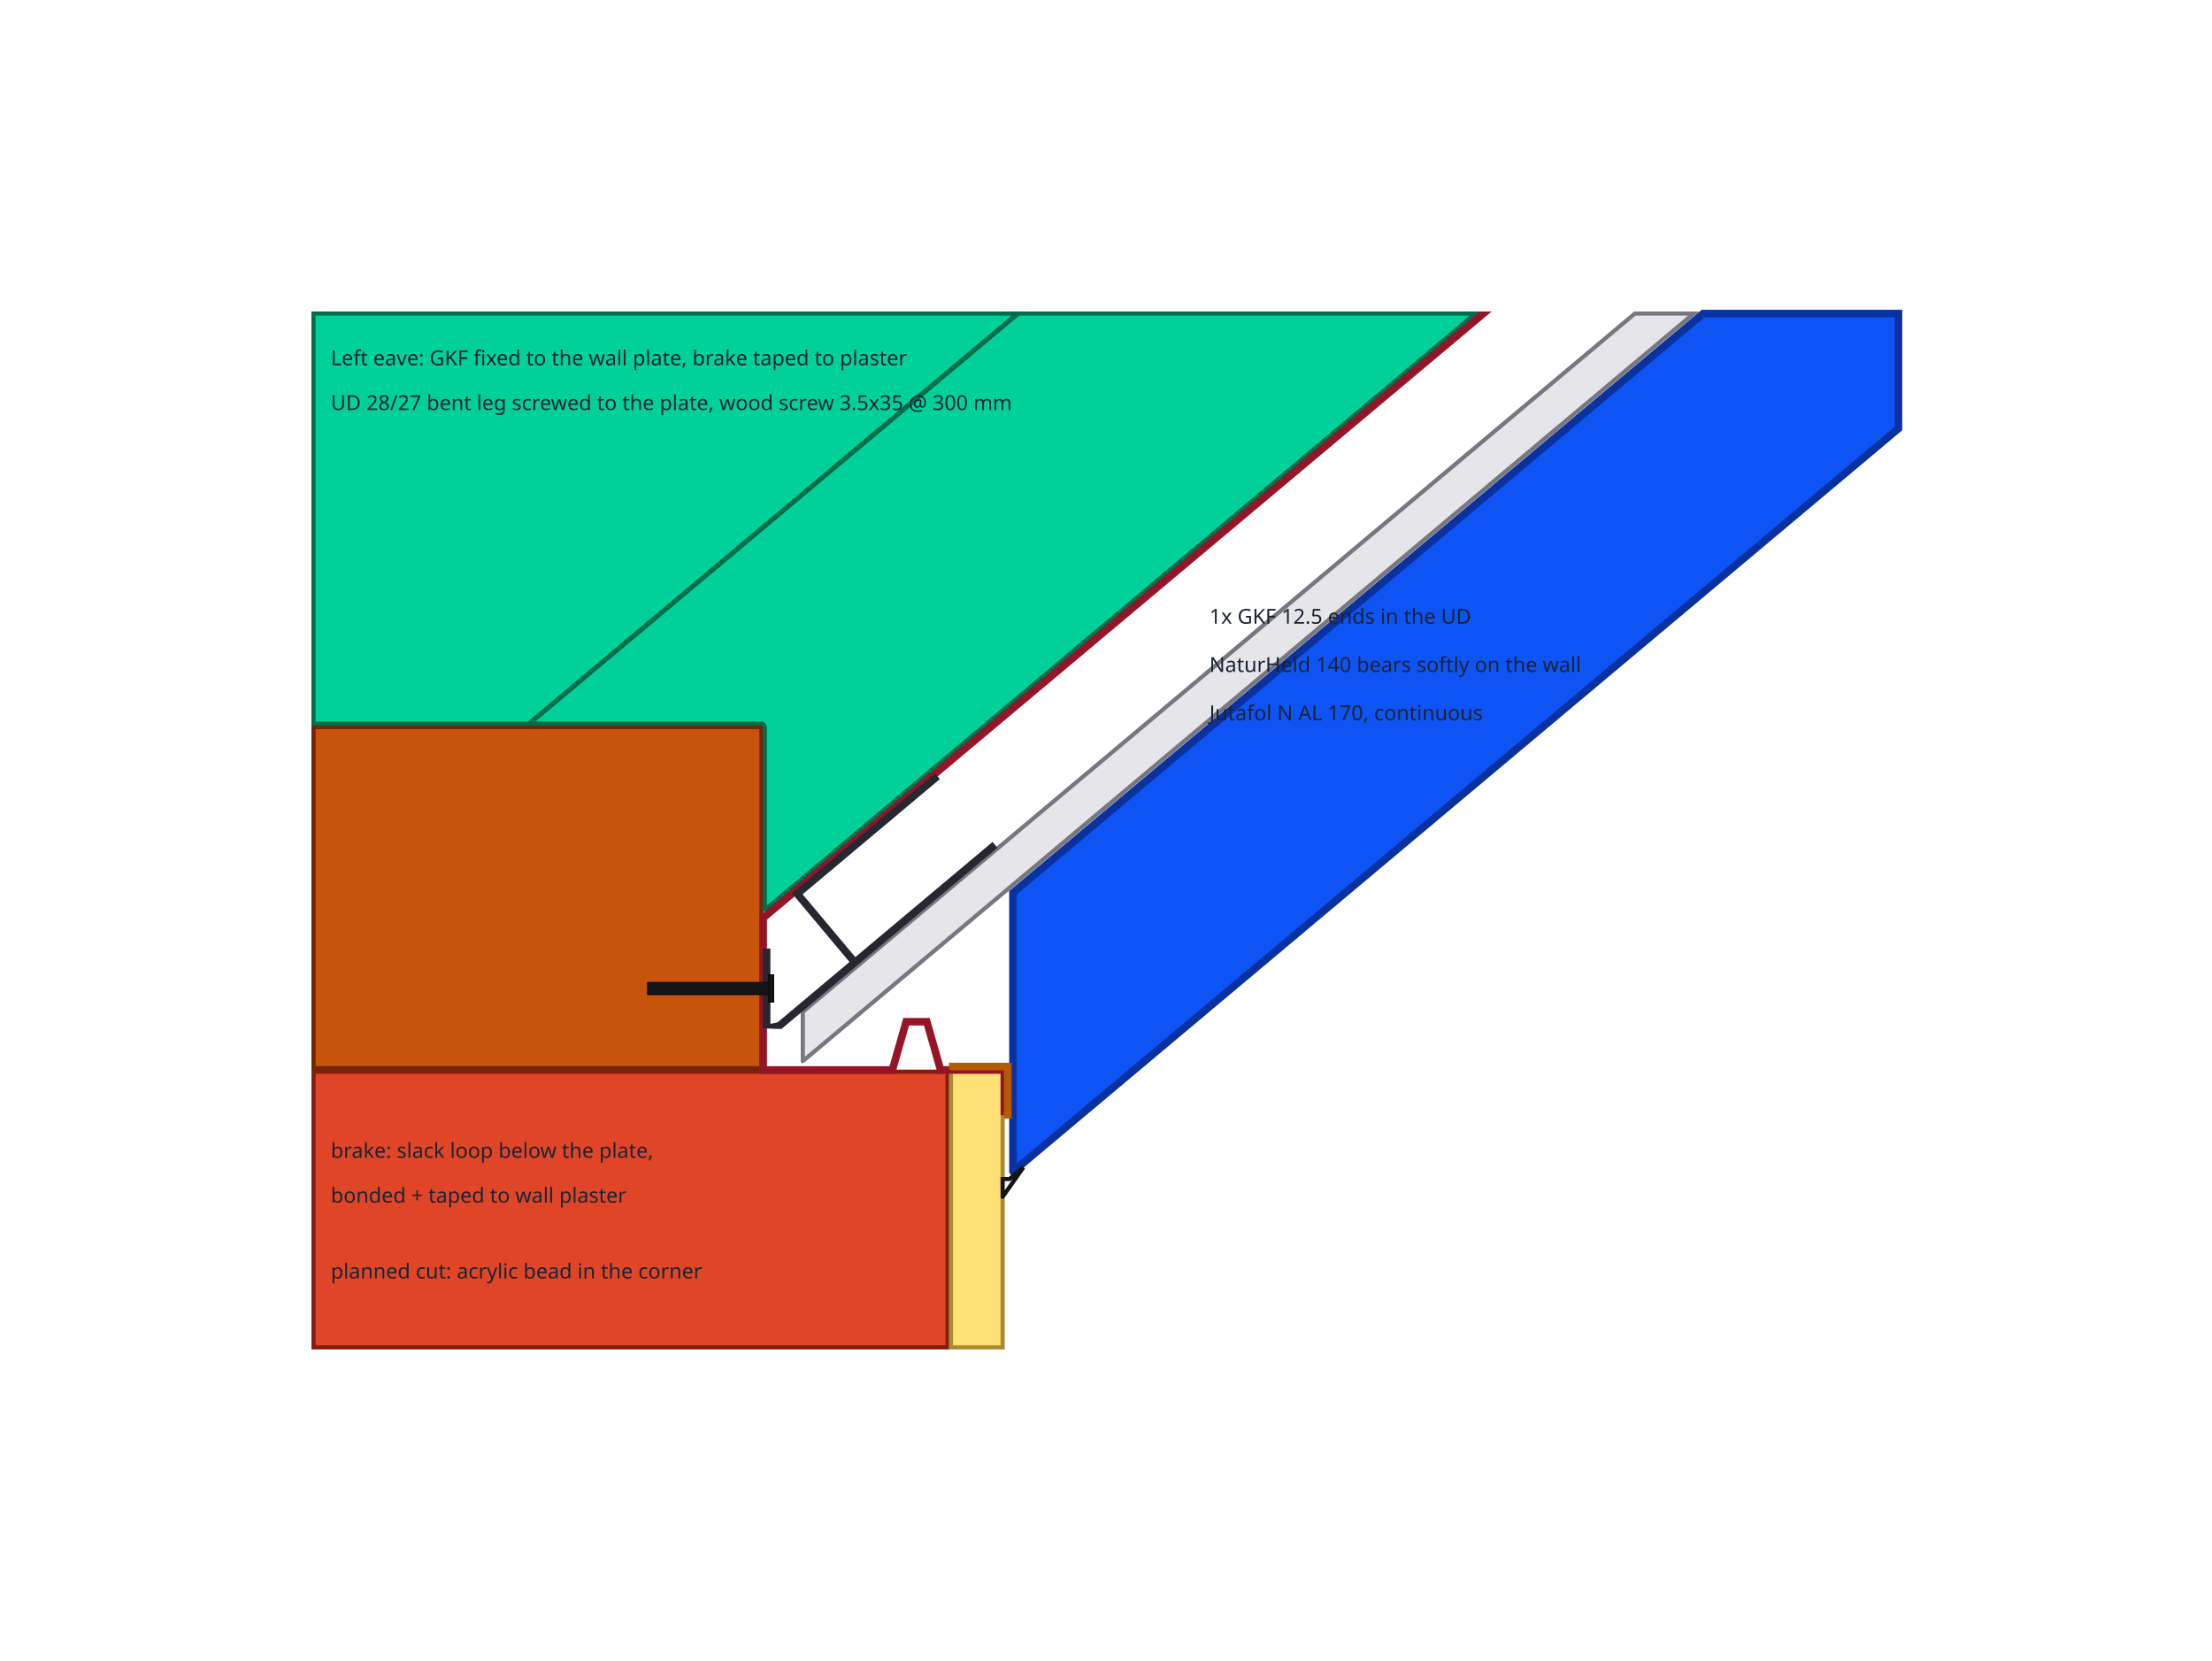
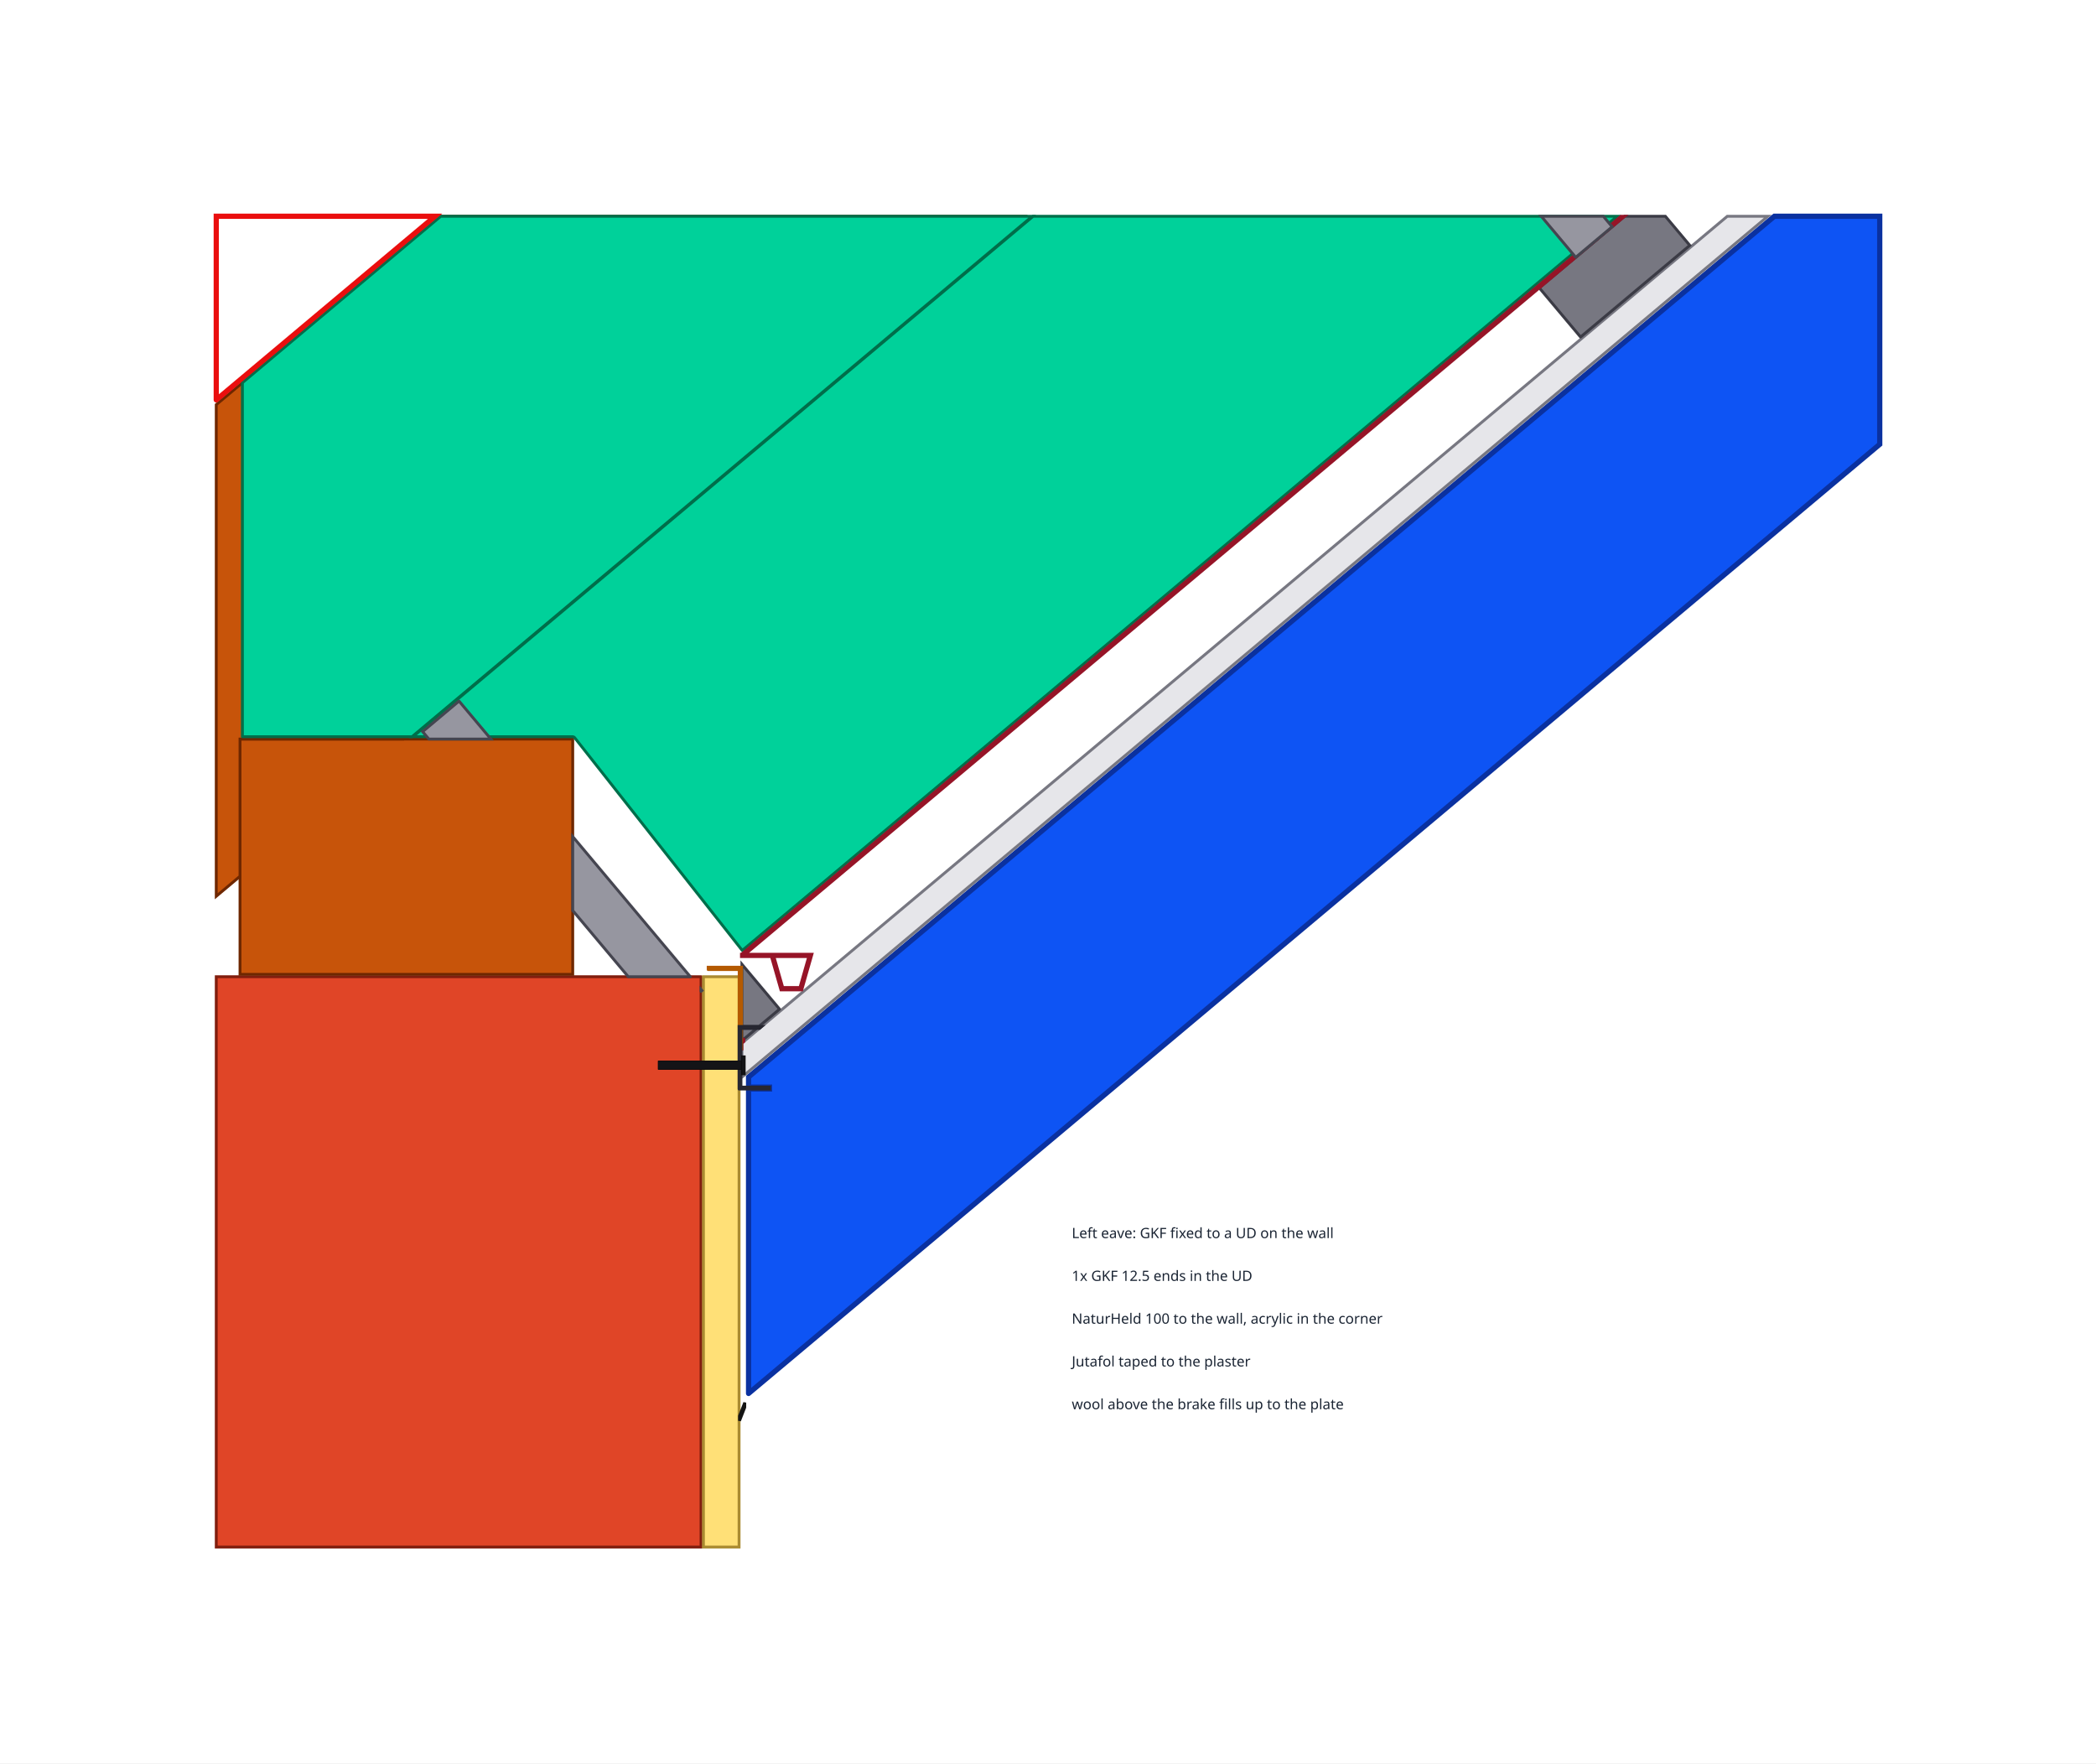
- <svg xmlns="http://www.w3.org/2000/svg" width="642.0mm" height="482.0mm" viewBox="-291.0 -3511.0 642.0 482.0" version="1.1">
-   <rect x="-291.0" y="-3511.0" width="642.0" height="482.0" fill="#ffffff" />
+ <svg xmlns="http://www.w3.org/2000/svg" width="882.0mm" height="742.0mm" viewBox="-311.0 -3611.0 882.0 742.0" version="1.1">
+   <rect x="-311.0" y="-3611.0" width="882.0" height="742.0" fill="#ffffff" />
  <g transform="scale(1,-1)" stroke-linecap="round">
    <g fill="rgb(224,69,39)" stroke="rgb(129,30,14)" stroke-width="1.200" id="masonry">
-       <path d="M -16.0,3200.0 L -200.0,3200.0 L -200.0,3120.0 L -16.0,3120.0 L -16.0,3200.0" />
+       <path d="M -16.0,3200.0 L -220.0,3200.0 L -220.0,2960.0 L -16.0,2960.0 L -16.0,3200.0" />
    </g>
    <g fill="rgb(255,224,119)" stroke="rgb(170,139,49)" stroke-width="1.200" id="plaster">
-       <path d="M 0.0,3200.0 L -15.0,3200.0 L -15.0,3120.0 L 0.0,3120.0 L 0.0,3200.0" />
+       <path d="M 0.0,3200.0 L -15.0,3200.0 L -15.0,2960.0 L 0.0,2960.0 L 0.0,3200.0" />
    </g>
    <g fill="rgb(199,84,10)" stroke="rgb(110,39,0)" stroke-width="1.200" id="wall_plate">
-       <path d="M -70.0,3300.0 L -200.0,3300.0 L -200.0,3201.0 L -70.0,3201.0 L -70.0,3300.0" />
+       <path d="M -70.0,3300.0 L -210.0,3300.0 L -210.0,3201.0 L -70.0,3201.0 L -70.0,3300.0" />
    </g>
    <g fill="rgb(199,84,10)" stroke="rgb(110,39,0)" stroke-width="1.200" id="rafters">
-       <path d="M -200.0,3420.0 L -200.0,3300.0 L -141.187,3300.0 L 1.823,3420.0 L -200.0,3420.0" />
+       <path d="M 120.999,3520.0 L -125.534,3520.0 L -220.0,3440.733 L -220.0,3233.868 L -210.0,3242.259 L -210.0,3300.0 L -141.187,3300.0 L 120.999,3520.0" />
    </g>
    <g fill="rgb(0,209,154)" stroke="rgb(0,110,74)" stroke-width="1.200" id="plenum_wool">
-       <path d="M -69.0,3247 L 137.173,3420.0 L 4.571,3420.0 L -137.248,3301.0 L -70.0,3301.0 A 1.0,1.0 180.0 0,0 -69.0,3300.0 L -69.0,3247" />
-       <path d="M -200.0,3301.0 L -137.612,3301.0 L 4.207,3420.0 L -200.0,3420.0 L -200.0,3301.0" />
+       <path d="M -209.0,3301.0 L -137.612,3301.0 L 123.382,3520.0 L -125.534,3520.0 L -209.0,3449.963 L -209.0,3301.0" />
+       <path d="M 1.347,3211.041 L 369.55,3520.0 L 123.746,3520.0 L -137.248,3301.0 L -70.0,3301.0 A 1.0,1.0 180.0 0,0 -69.214,3300.619 L 1.347,3211.041" />
+     </g>
+     <g fill="none" stroke="rgb(234,14,14)" stroke-width="2.200" id="roofing">
+       <path d="M -220.0,3442.733 L -127.917,3520.0 L -220.0,3520.0 L -220.0,3442.733" />
    </g>
    <g fill="rgb(14,84,244)" stroke="rgb(10,49,160)" stroke-width="2.200" id="slope_naturheld_140">
-       <path d="M 3.0,3171 L 260.0,3386.649 L 260.0,3420.0 L 203.291,3420.0 L 3.0,3251.936 L 3.0,3171" />
+       <path d="M 4.0,3024.635 L 480.0,3424.047 L 480.0,3520.0 L 435.669,3520.0 L 4.0,3157.787 L 4.0,3153.543 L 12.8,3153.543 L 12.8,3152.743 L 4.0,3152.743 L 4.0,3024.635" />
    </g>
    <g fill="rgb(230,230,234)" stroke="rgb(119,119,129)" stroke-width="1.200" id="slope_gkf">
-       <path d="M -58.0,3203.056 L 200.544,3420.0 L 183.481,3420.0 L -58.0,3217.374 L -58.0,3203.056" />
+       <path d="M 1.2,3157.743 L 432.921,3520.0 L 415.858,3520.0 L 1.2,3172.06 L 1.2,3157.743" />
+     </g>
+     <g fill="rgb(119,119,129)" stroke="rgb(59,59,69)" stroke-width="1.200" id="slope_cd">
+       <path d="M 1.2,3173.06 L 7.397,3178.26 L 1.2,3178.26 L 1.2,3173.06" />
+       <path d="M 17.041,3186.352 L 1.2,3205.23 L 1.2,3179.06 L 8.351,3179.06 L 17.041,3186.352" />
+       <path d="M 354.1,3469.179 L 400.063,3507.746 L 389.781,3520.0 L 372.662,3520.0 L 336.745,3489.862 L 354.1,3469.179" />
    </g>
    <g fill="rgb(224,34,59)" stroke="rgb(150,20,39)" stroke-width="1.200" id="slope_foil">
-       <path d="M -22.377,3214.0 L -18.377,3200.0 L 0.0,3200.0 L 0.0,3188.0 L 1.0,3188.0 L 1.0,3201.0 L -17.623,3201.0 L -21.623,3215.0 L -28.377,3215.0 L -32.377,3201.0 L -69.0,3201.0 L -69.0,3244.389 L 140.284,3420.0 L 138.729,3420.0 L -70.0,3244.856 L -70.0,3200.0 L -31.623,3200.0 L -27.623,3214.0 L -22.377,3214.0" />
+       <path d="M 371.106,3520.0 L 1.018,3209.459 L 1.0,3209.459 L 1.0,3208.459 L 13.623,3208.459 L 17.623,3194.459 L 26.377,3194.459 L 30.663,3209.459 L 2.574,3209.459 L 372.662,3520.0 L 371.106,3520.0 M 29.337,3208.459 L 25.623,3195.459 L 18.377,3195.459 L 14.663,3208.459 L 29.337,3208.459" />
+       <path d="M 2.0,3173.732 L 1.0,3172.893 L 1.0,3169.612 L 1.2,3169.612 L 1.2,3172.06 L 2.0,3172.732 L 2.0,3173.732" />
    </g>
    <g fill="rgb(255,139,0)" stroke="rgb(180,90,0)" stroke-width="1.200" id="vapour_brake_tape">
-       <path d="M -15.0,3201.0 L 1.0,3201.0 L 1.0,3187.0 L 2.0,3187.0 L 2.0,3202.0 L -15.0,3202.0 L -15.0,3201.0" />
+       <path d="M 1.0,3169.612 L 1.0,3172.893 L 1.05,3172.935 L 1.05,3178.26 L 0.8,3178.26 L 0.8,3169.612 L 1.0,3169.612" />
+       <path d="M -13.0,3203.0 L 0.05,3203.0 L 0.05,3179.06 L 1.05,3179.06 L 1.05,3204.0 L -13.0,3204.0 L -13.0,3203.0" />
    </g>
    <g fill="rgb(119,119,129)" stroke="rgb(39,39,49)" stroke-width="1.200" id="eave_ud">
-       <path d="M -68.0,3213.143 L -68.0,3235.143 L -69.0,3235.143 L -69.0,3213.143 L -64.404,3213 L -2.354,3265.066 L -2.997,3265.832 L -42.831,3232.407 L -58.901,3251.558 L -19.067,3284.983 L -19.709,3285.749 L -60.31,3251.681 L -43.597,3231.764 L -65.047,3213.766 L -68.0,3213.143" />
+       <path d="M 0.0,3152.743 L 12.8,3152.743 L 12.8,3153.543 L 0.8,3153.543 L 0.8,3178.26 L 8.589,3178.26 L 9.542,3179.06 L -0.0,3179.06 L 0.0,3152.743" />
    </g>
    <g fill="rgb(244,244,244)" stroke="rgb(20,20,20)" stroke-width="1.200" id="eave_acrylic">
-       <path d="M 0.0,3163.678 L 6.0,3172.212 L 2.0,3168.856 L 0.0,3168.856 L 0.0,3163.678" />
+       <path d="M 2.4,3018.787 L 2.4,3020.787 L 0.2,3015.141 L 0.2,3013.141 L 2.4,3018.787" />
+     </g>
+     <g fill="rgb(150,150,160)" stroke="rgb(69,69,80)" stroke-width="1.200" id="slope_direct_hanger">
+       <path d="M -117.839,3315.981 L -133.16,3303.125 L -130.538,3300.0 L -104.429,3300.0 L -117.839,3315.981" />
+       <path d="M -20.519,3200.0 L -70.0,3258.969 L -70.0,3227.854 L -46.628,3200.0 L -20.519,3200.0" />
+       <path d="M -16.0,3193.874 L -15.636,3194.18 L -16.0,3194.614 L -16.0,3193.874" />
+       <path d="M 352.066,3502.718 L 367.387,3515.574 L 363.672,3520.0 L 337.564,3520.0 L 352.066,3502.718" />
    </g>
    <g fill="rgb(20,20,23)" stroke="rgb(10,10,11)" stroke-width="0.200" id="joint_screw">
-       <path d="M -68.0,3220.143 L -66.4,3220.143 L -66.4,3228.143 L -68.0,3228.143 L -68.0,3220.143" />
-       <path d="M -103.0,3222.393 L -68.0,3222.393 L -68.0,3225.893 L -103.0,3225.893 L -103.0,3222.393" />
-       <path d="M -68.0,3220.143 L -66.4,3220.143 L -66.4,3228.143 L -68.0,3228.143 L -68.0,3220.143" />
-       <path d="M -103.0,3222.393 L -68.0,3222.393 L -68.0,3225.893 L -103.0,3225.893 L -103.0,3222.393" />
-       <path d="M -103.0,3222.393 L -68.0,3222.393 L -68.0,3225.893 L -103.0,3225.893 L -103.0,3222.393" />
+       <path d="M 1.0,3158.743 L 2.6,3158.743 L 2.6,3166.743 L 1.0,3166.743 L 1.0,3158.743" />
+       <path d="M -34.0,3160.993 L 1.0,3160.993 L 1.0,3164.493 L -34.0,3164.493 L -34.0,3160.993" />
+       <path d="M 1.0,3158.743 L 2.6,3158.743 L 2.6,3166.743 L 1.0,3166.743 L 1.0,3158.743" />
+       <path d="M -34.0,3160.993 L 1.0,3160.993 L 1.0,3164.493 L -34.0,3164.493 L -34.0,3160.993" />
+       <path d="M -34.0,3160.993 L 1.0,3160.993 L 1.0,3164.493 L -34.0,3164.493 L -34.0,3160.993" />
    </g>
  </g>
  <g font-family="sans-serif" font-size="6.0" fill="#1a2433">
-     <text x="-195.0" y="-3405.0">Left eave: GKF fixed to the wall plate, brake taped to plaster</text>
-     <text x="-195.0" y="-3392.0">UD 28/27 bent leg screwed to the plate, wood screw 3.5x35 @ 300 mm</text>
-     <text x="60.0" y="-3330.0">1x GKF 12.5 ends in the UD</text>
-     <text x="60.0" y="-3316.0">NaturHeld 140 bears softly on the wall</text>
-     <text x="60.0" y="-3302.0">Jutafol N AL 170, continuous</text>
-     <text x="-195.0" y="-3175.0">brake: slack loop below the plate,</text>
-     <text x="-195.0" y="-3162.0">bonded + taped to wall plaster</text>
-     <text x="-195.0" y="-3140.0">planned cut: acrylic bead in the corner</text>
+     <text x="140.0" y="-3090.0">Left eave: GKF fixed to a UD on the wall</text>
+     <text x="140.0" y="-3072.0">1x GKF 12.5 ends in the UD</text>
+     <text x="140.0" y="-3054.0">NaturHeld 100 to the wall, acrylic in the corner</text>
+     <text x="140.0" y="-3036.0">Jutafol taped to the plaster</text>
+     <text x="140.0" y="-3018.0">wool above the brake fills up to the plate</text>
  </g>
</svg>
